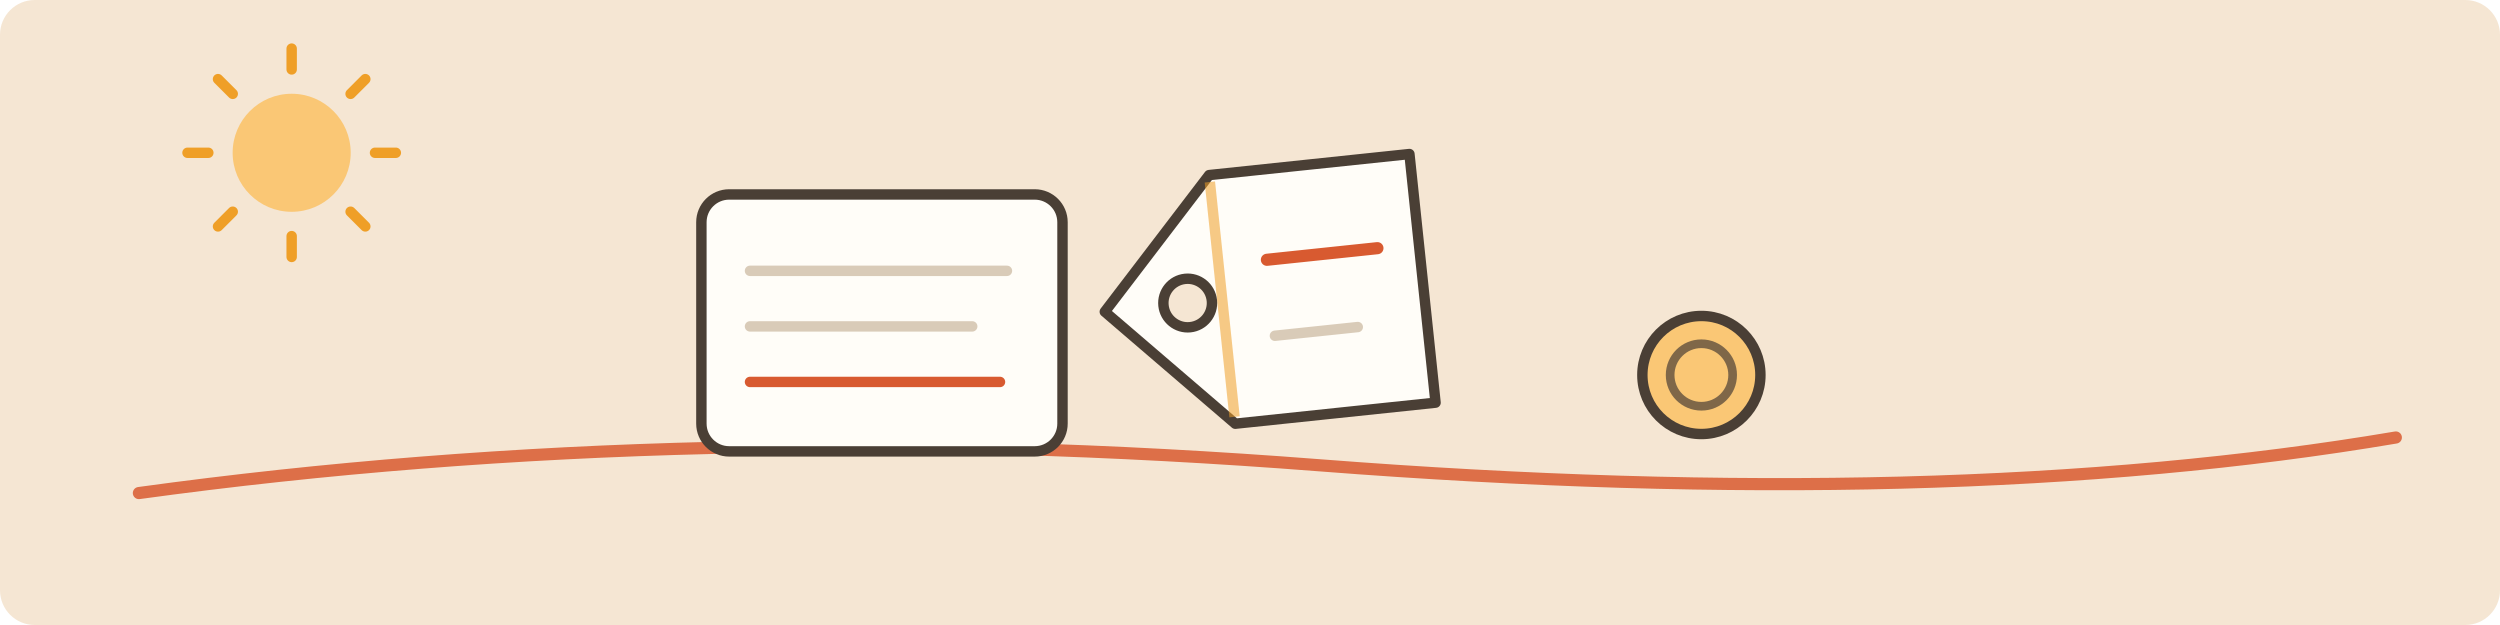
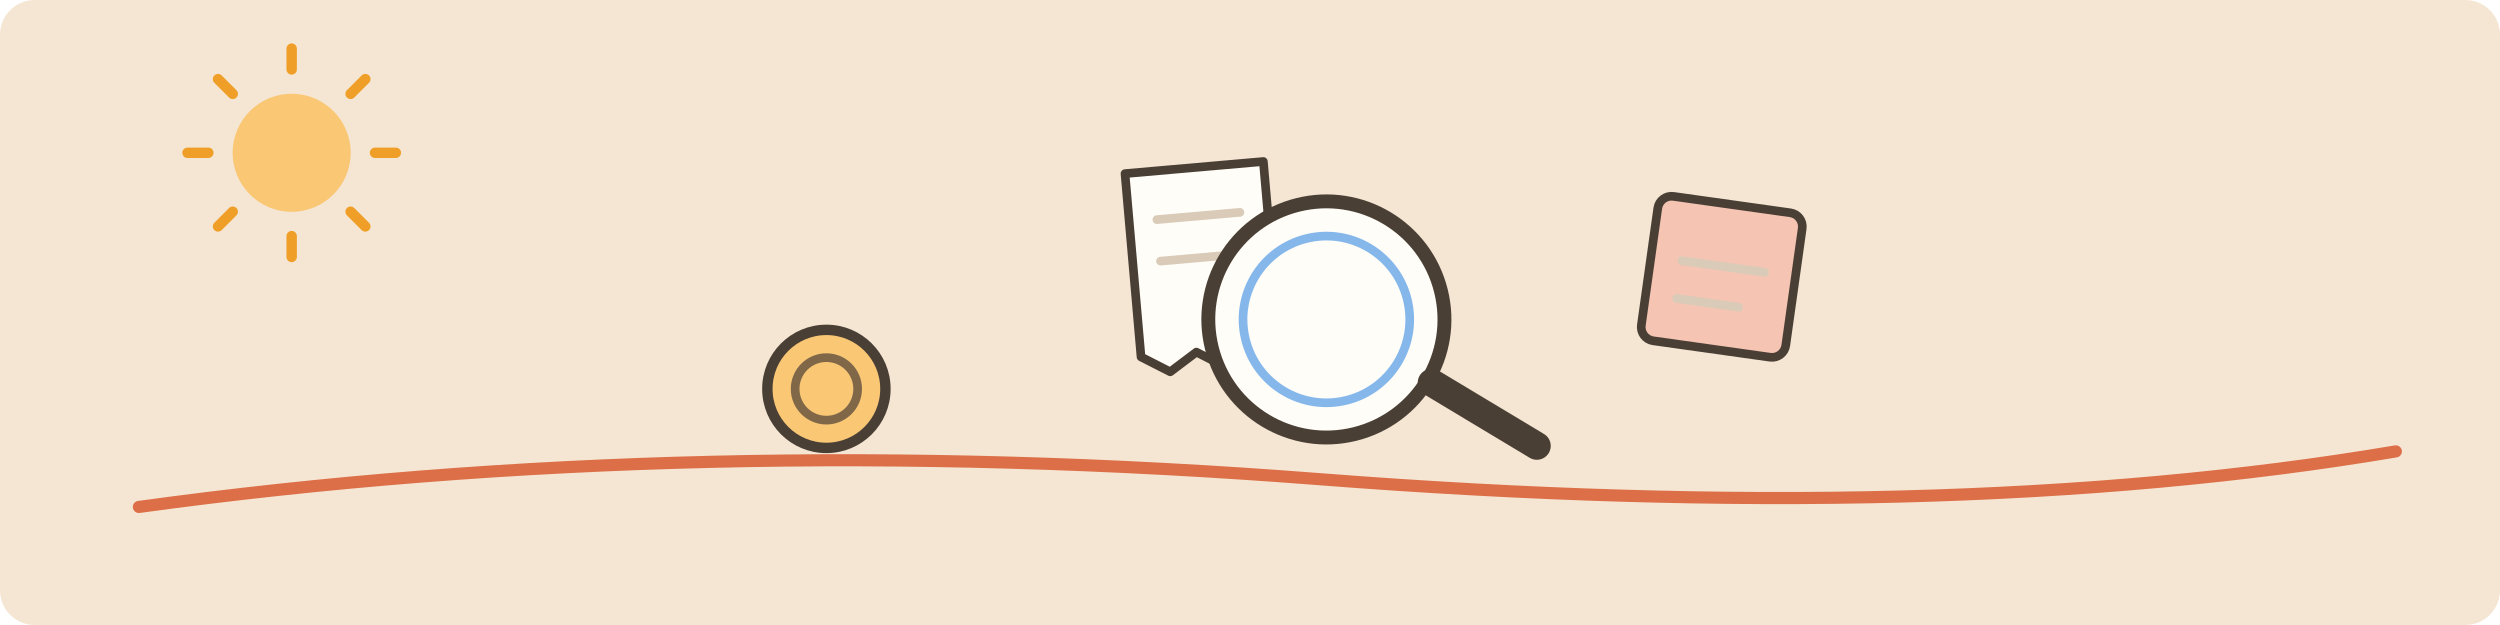
<svg xmlns="http://www.w3.org/2000/svg" width="720" height="180" viewBox="0 0 720 180" role="img" aria-hidden="true">
  <style>
.ec-bg{fill:#F5E6D3}
.ec-paper{fill:#FFFDF8}
.ec-ln{stroke:#4A3F35}
.ec-rule{stroke:#D9CBB8}
.ec-ink{fill:#4A3F35}
@media (prefers-color-scheme: dark){
.ec-bg{fill:#33251B}
.ec-paper{fill:#241D15}
.ec-ln{stroke:#EFE7DA}
.ec-rule{stroke:#5C5044}
.ec-ink{fill:#EFE7DA}
}
</style>
  <rect width="720" height="180" rx="10" class="ec-bg" />
  <g transform="translate(84,44)">
    <circle cx="0" cy="0" r="17" fill="#FAC775" />
    <line x1="0" y1="-24" x2="0" y2="-30" stroke="#EF9F27" stroke-width="3" stroke-linecap="round" transform="rotate(0)" />
    <line x1="0" y1="-24" x2="0" y2="-30" stroke="#EF9F27" stroke-width="3" stroke-linecap="round" transform="rotate(45)" />
    <line x1="0" y1="-24" x2="0" y2="-30" stroke="#EF9F27" stroke-width="3" stroke-linecap="round" transform="rotate(90)" />
    <line x1="0" y1="-24" x2="0" y2="-30" stroke="#EF9F27" stroke-width="3" stroke-linecap="round" transform="rotate(135)" />
    <line x1="0" y1="-24" x2="0" y2="-30" stroke="#EF9F27" stroke-width="3" stroke-linecap="round" transform="rotate(180)" />
    <line x1="0" y1="-24" x2="0" y2="-30" stroke="#EF9F27" stroke-width="3" stroke-linecap="round" transform="rotate(225)" />
    <line x1="0" y1="-24" x2="0" y2="-30" stroke="#EF9F27" stroke-width="3" stroke-linecap="round" transform="rotate(270)" />
    <line x1="0" y1="-24" x2="0" y2="-30" stroke="#EF9F27" stroke-width="3" stroke-linecap="round" transform="rotate(315)" />
  </g>
-   <path d="M40 142 Q200 120 380 134 T690 126" fill="none" stroke="#D85A30" stroke-width="3.5" stroke-linecap="round" opacity="0.85" />
-   <g transform="translate(314,50) rotate(-6)">
-     <path d="M0 40 L34 4 H92 V76 H34 Z" class="ec-paper ec-ln" stroke-width="3" stroke-linejoin="round" />
-     <line x1="34" y1="6" x2="34" y2="74" stroke="#EF9F27" stroke-width="3" opacity="0.55" />
-     <circle cx="24" cy="40" r="7" class="ec-bg ec-ln" stroke-width="3" />
-     <line x1="48" y1="30" x2="80" y2="30" stroke="#D85A30" stroke-width="3.5" stroke-linecap="round" />
-     <line x1="48" y1="52" x2="72" y2="52" class="ec-rule" stroke-width="3" stroke-linecap="round" />
+   <path d="M40 146 Q200 124 380 138 T690 130" fill="none" stroke="#D85A30" stroke-width="3.5" stroke-linecap="round" opacity="0.85" />
+   <g transform="translate(324,50) rotate(-5)">
+     <path d="M0 0 h40 v58 l-8 -5 -8 5 -8 -5 -8 5 -8 -5 V0 Z" class="ec-paper ec-ln" stroke-width="2.5" stroke-linejoin="round" />
+     <line x1="8" y1="14" x2="32" y2="14" class="ec-rule" stroke-width="2.5" stroke-linecap="round" />
+     <line x1="8" y1="26" x2="26" y2="26" class="ec-rule" stroke-width="2.5" stroke-linecap="round" />
  </g>
-   <g transform="translate(202,56)">
-     <rect width="104" height="74" rx="8" class="ec-paper ec-ln" stroke-width="3" />
-     <line x1="14" y1="22" x2="88" y2="22" class="ec-rule" stroke-width="3" stroke-linecap="round" />
-     <line x1="14" y1="38" x2="78" y2="38" class="ec-rule" stroke-width="3" stroke-linecap="round" />
-     <line x1="14" y1="54" x2="86" y2="54" stroke="#D85A30" stroke-width="3" stroke-linecap="round" />
+   <g transform="translate(382,92) rotate(-14)">
+     <circle cx="0" cy="0" r="34" class="ec-paper ec-ln" stroke-width="4" />
+     <circle cx="0" cy="0" r="24" fill="none" stroke="#85B7EB" stroke-width="2.5" />
+     <line x1="25" y1="25" x2="50" y2="50" class="ec-ln" stroke-width="8" stroke-linecap="round" />
  </g>
-   <g transform="translate(490,108)">
+   <g transform="translate(238,112)">
    <circle r="17" fill="#FAC775" class="ec-ln" stroke-width="3" />
    <circle r="9" fill="none" class="ec-ln" stroke-width="2.5" opacity="0.7" />
  </g>
+   <g transform="translate(478,56) rotate(8)">
+     <rect width="42" height="42" rx="4" fill="#F5C4B3" class="ec-ln" stroke-width="2.5" />
+     <line x1="9" y1="18" x2="33" y2="18" class="ec-rule" stroke-width="2.5" stroke-linecap="round" />
+     <line x1="9" y1="29" x2="27" y2="29" class="ec-rule" stroke-width="2.5" stroke-linecap="round" />
+   </g>
</svg>
